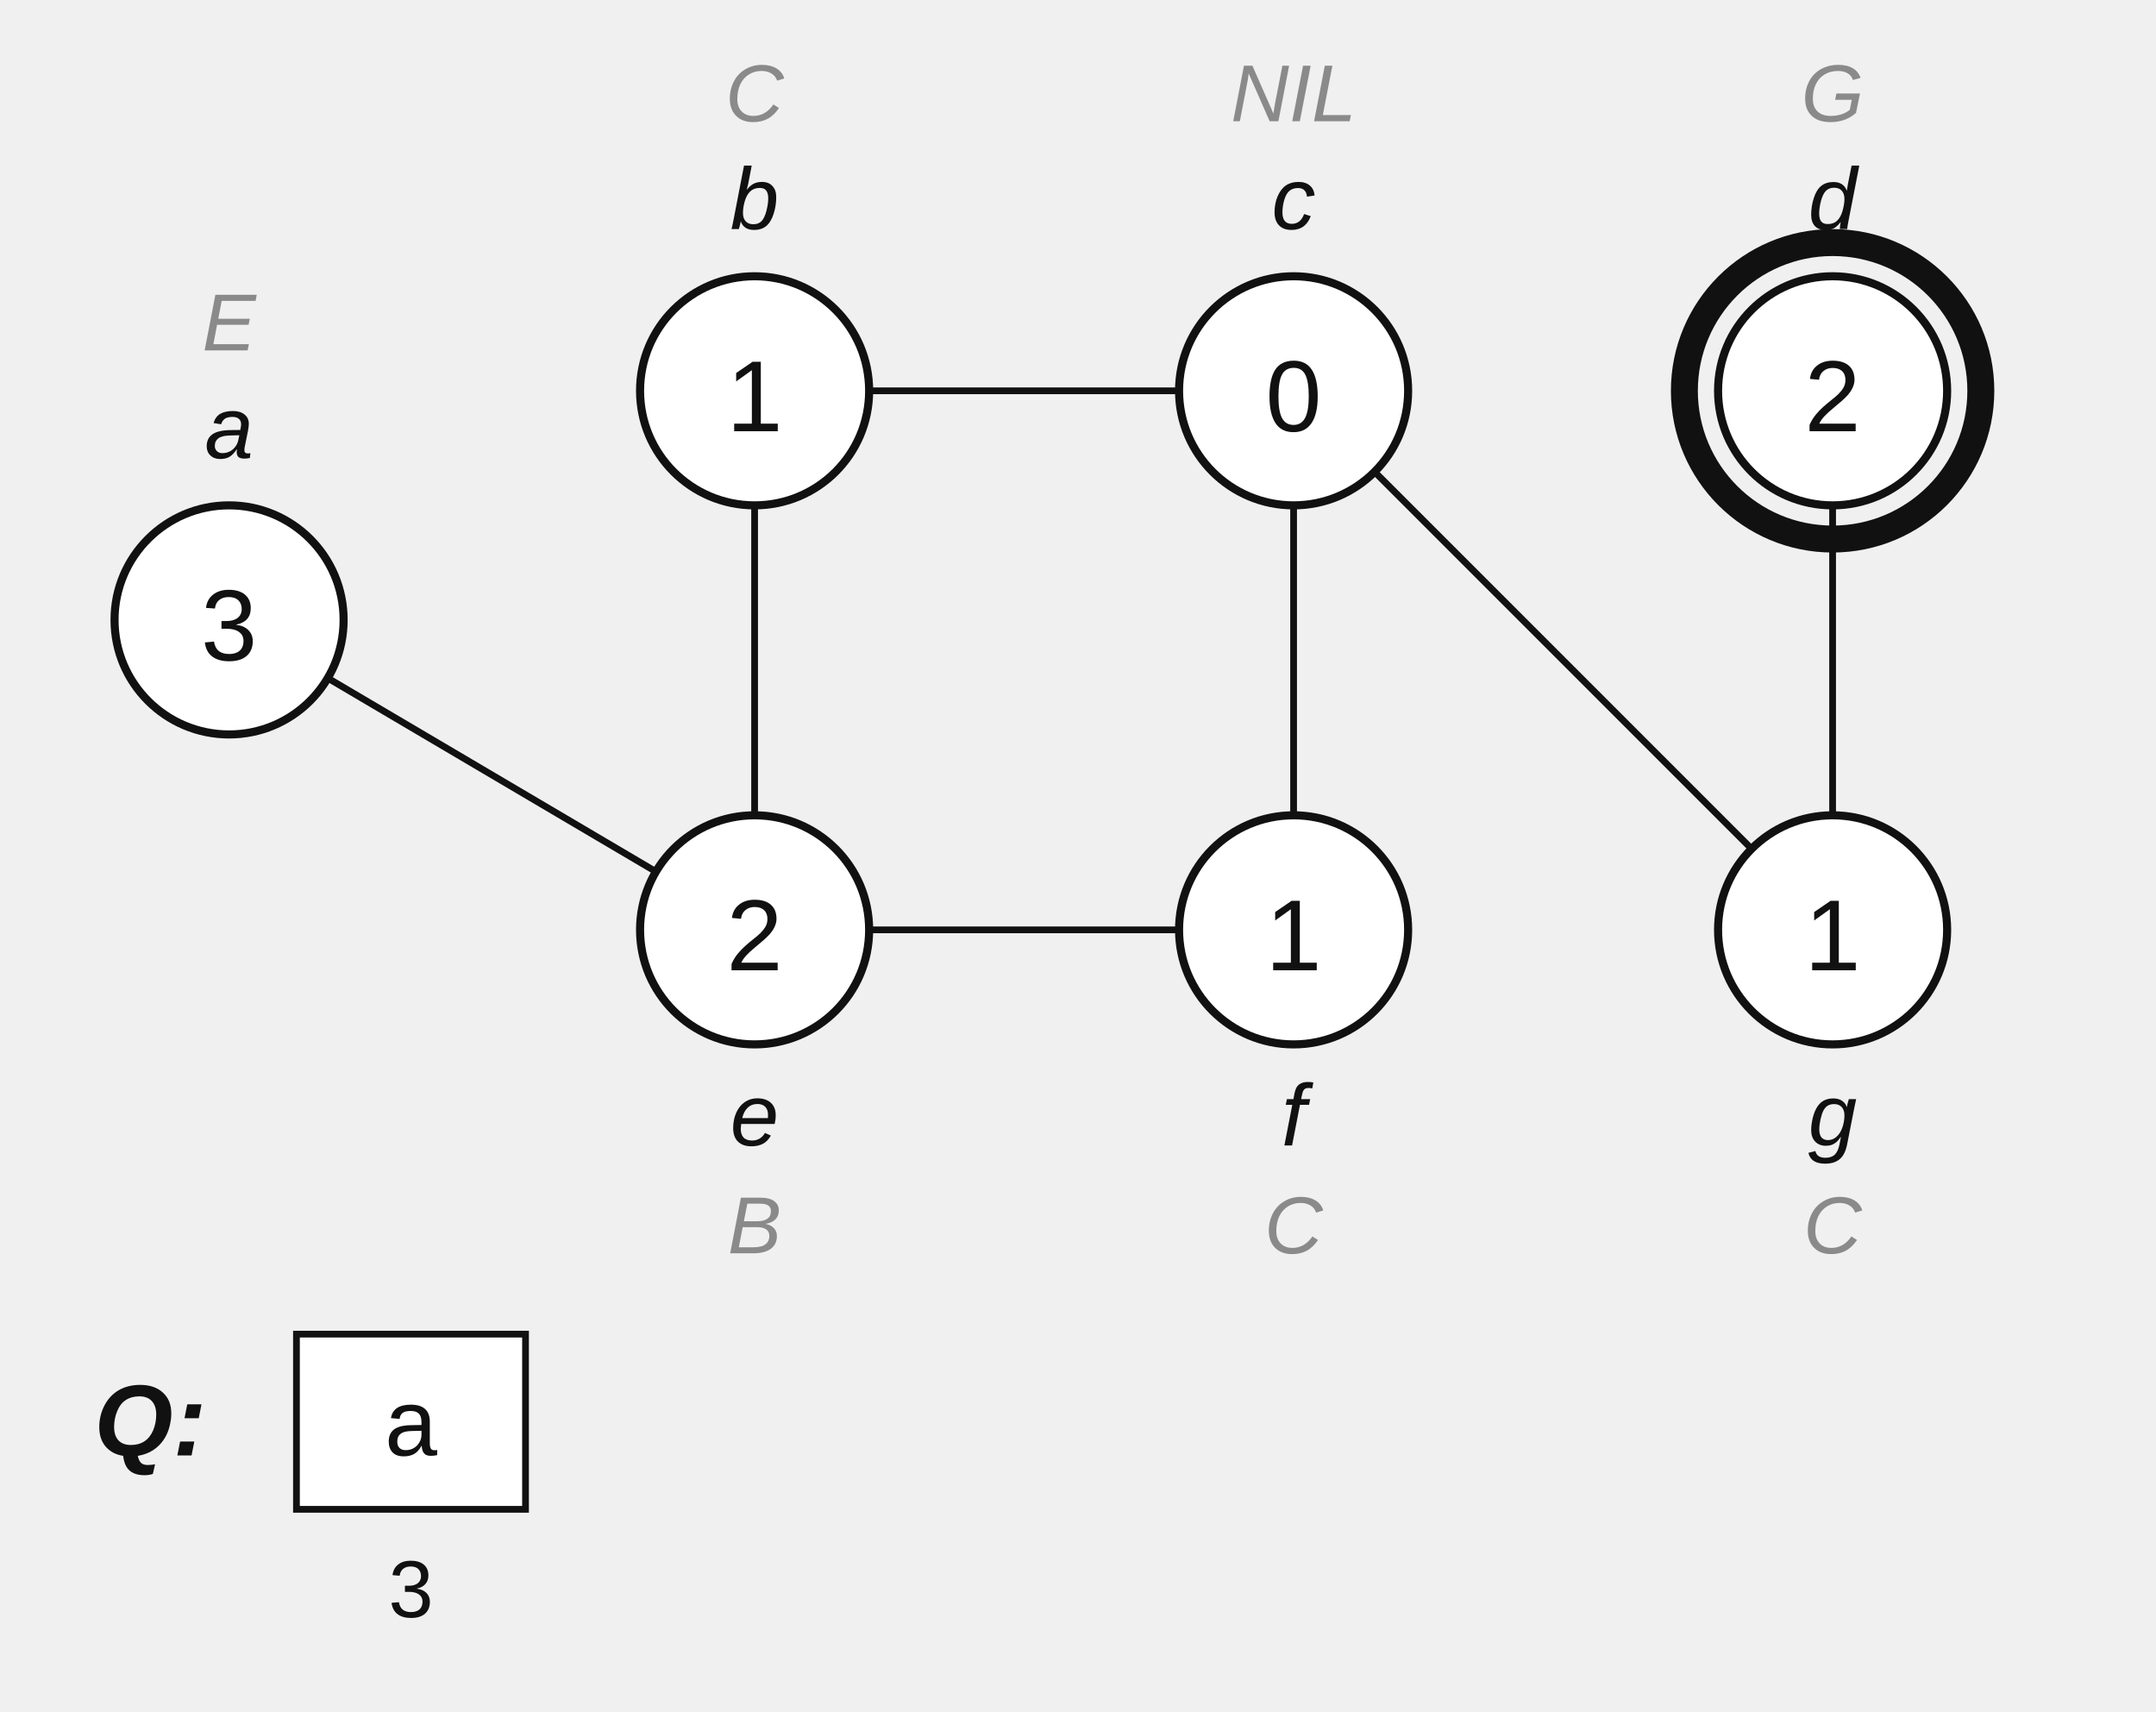
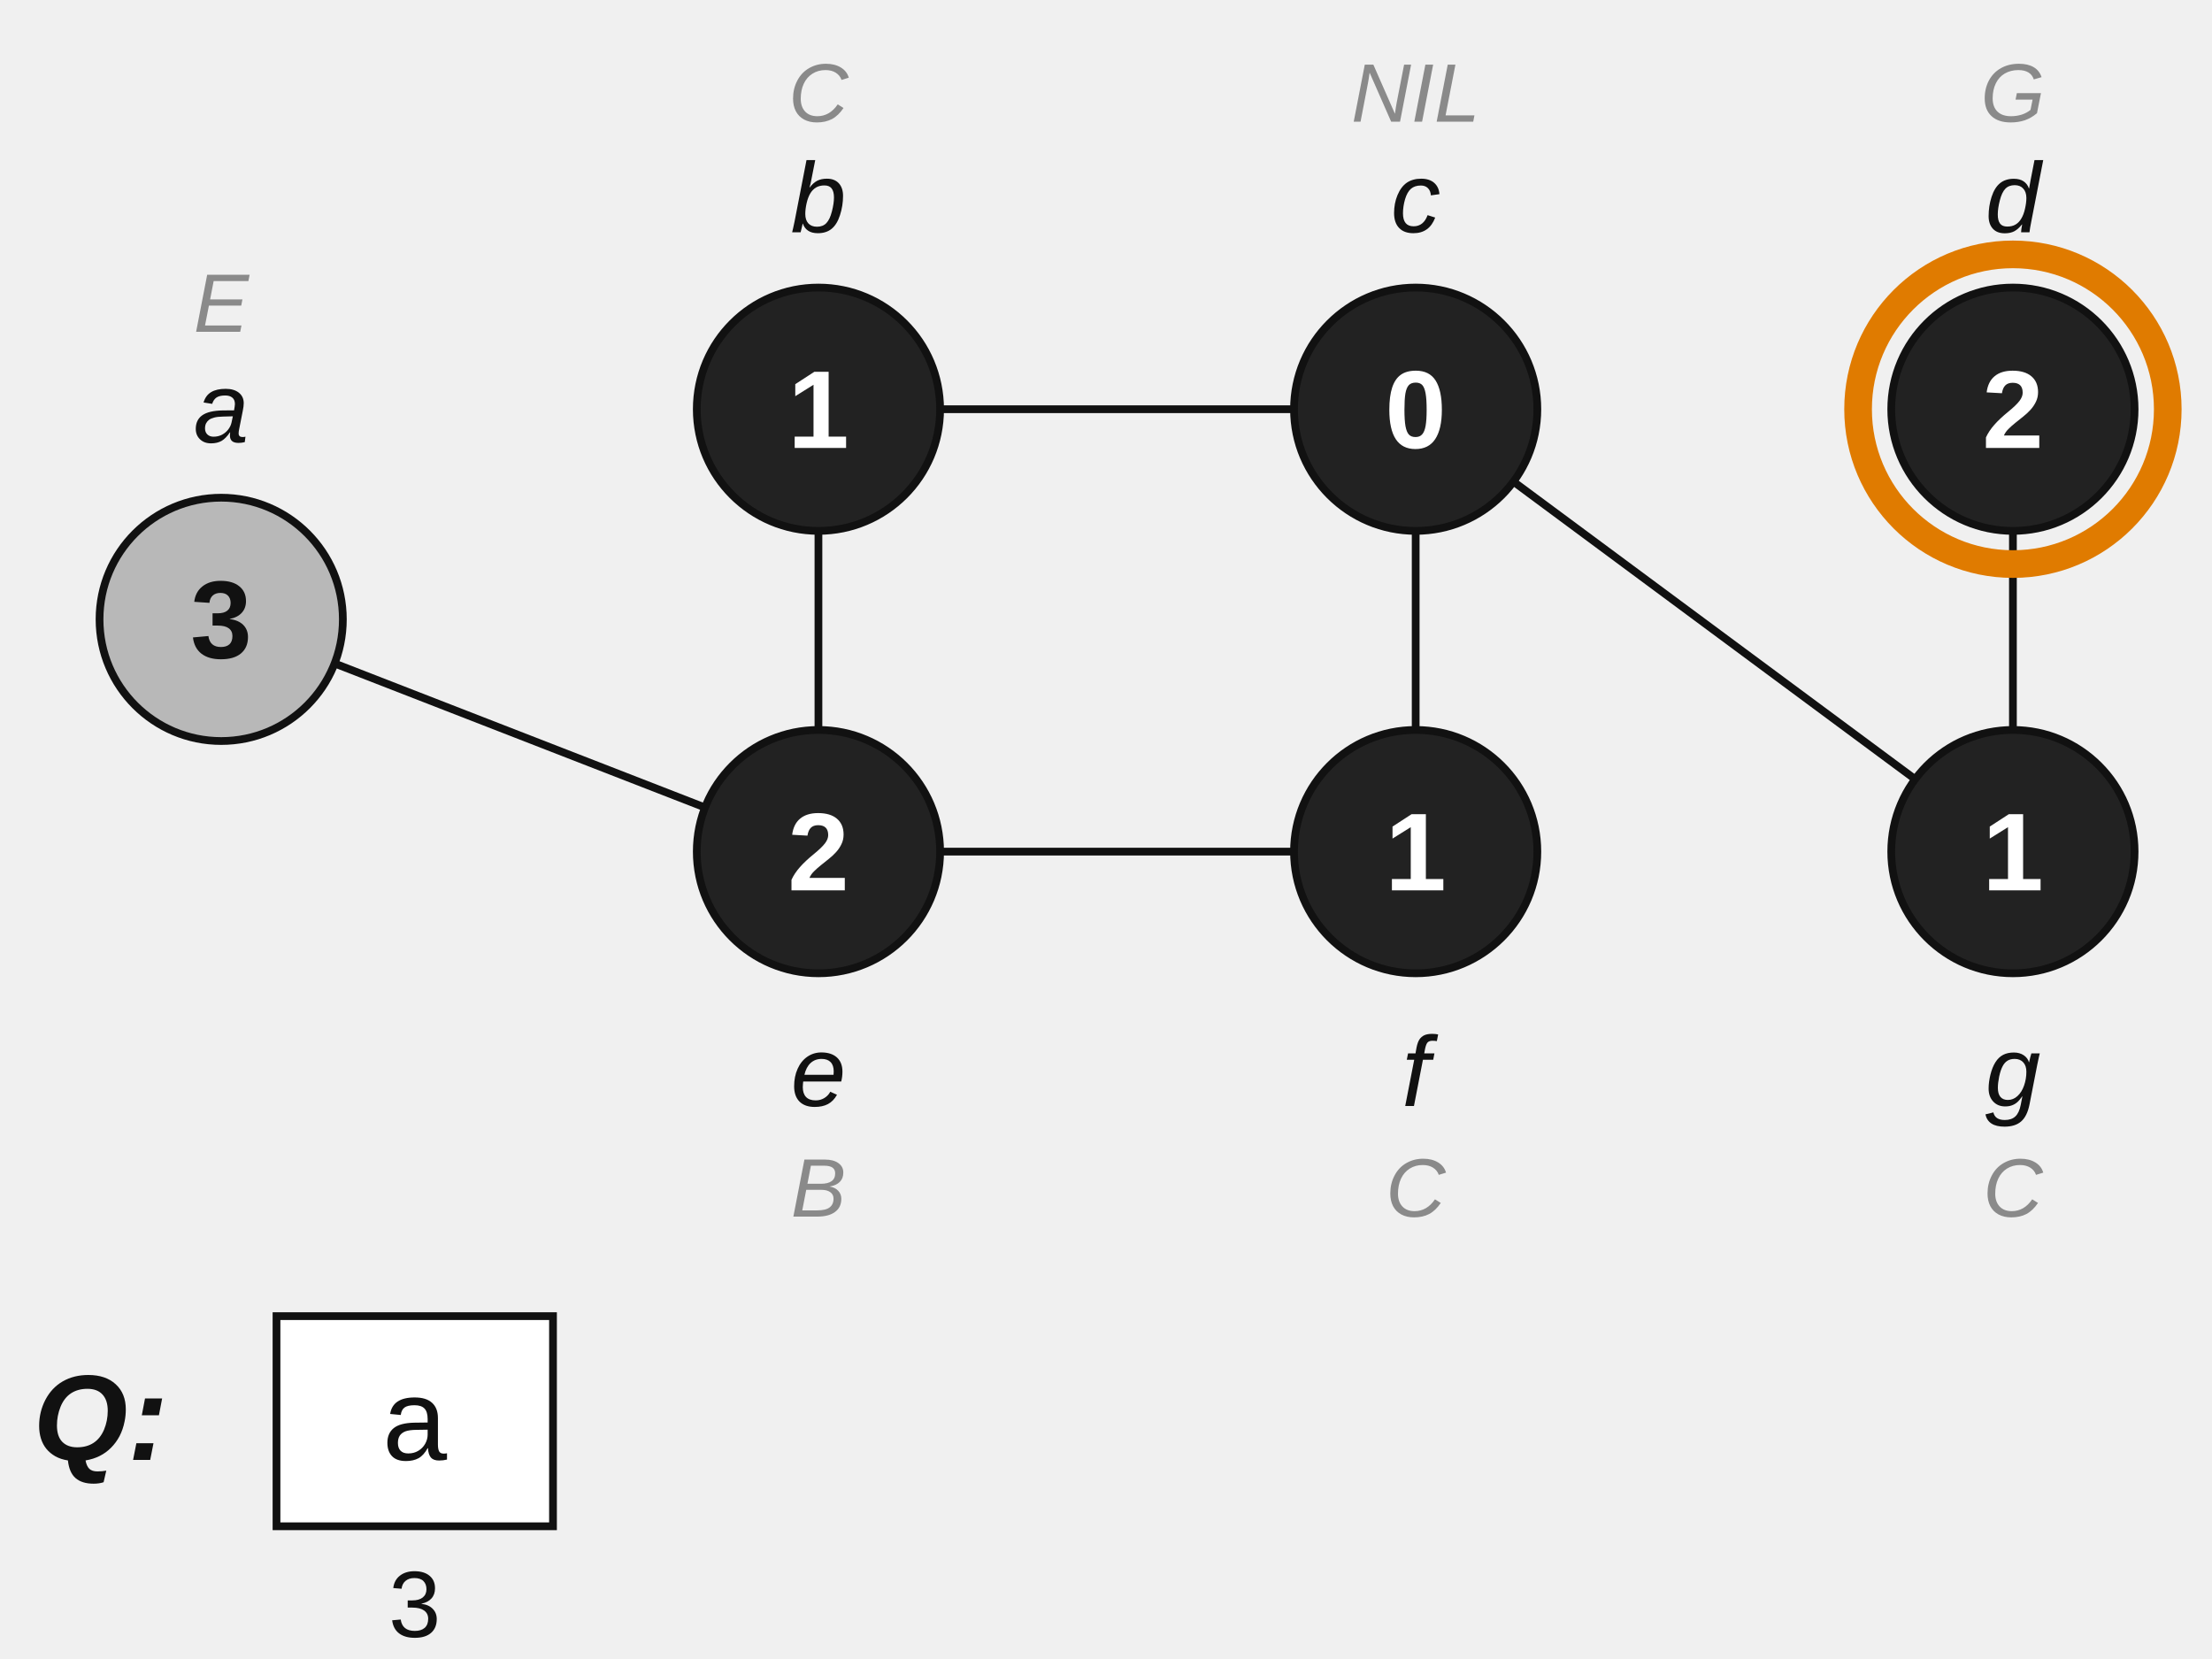
- <svg xmlns="http://www.w3.org/2000/svg" viewBox="0 0 320 254" width="320" height="254" font-family="Arial, Helvetica, sans-serif">
-   <line x1="34" y1="92" x2="112" y2="138" stroke="#111" stroke-width="1" />
-   <line x1="112" y1="138" x2="112" y2="58" stroke="#111" stroke-width="1" />
-   <line x1="112" y1="58" x2="192" y2="58" stroke="#111" stroke-width="1" />
-   <line x1="192" y1="58" x2="192" y2="138" stroke="#111" stroke-width="1" />
-   <line x1="192" y1="58" x2="272" y2="138" stroke="#111" stroke-width="1" />
-   <line x1="272" y1="58" x2="272" y2="138" stroke="#111" stroke-width="1" />
-   <line x1="112" y1="138" x2="192" y2="138" stroke="#111" stroke-width="1" />
-   <circle cx="34" cy="92" r="17" fill="#fff" stroke="#111" stroke-width="1.2" />
-   <text x="34" y="98" text-anchor="middle" font-size="15" fill="#111" font-weight="normal" font-style="normal">3</text>
-   <text x="34" y="68" text-anchor="middle" font-size="13" fill="#111" font-weight="normal" font-style="italic">a</text>
-   <text x="34" y="52" text-anchor="middle" font-size="12" fill="#8a8a8a" font-weight="normal" font-style="italic">E</text>
-   <circle cx="112" cy="58" r="17" fill="#fff" stroke="#111" stroke-width="1.2" />
-   <text x="112" y="64" text-anchor="middle" font-size="15" fill="#111" font-weight="normal" font-style="normal">1</text>
-   <text x="112" y="34" text-anchor="middle" font-size="13" fill="#111" font-weight="normal" font-style="italic">b</text>
-   <text x="112" y="18" text-anchor="middle" font-size="12" fill="#8a8a8a" font-weight="normal" font-style="italic">C</text>
-   <circle cx="192" cy="58" r="17" fill="#fff" stroke="#111" stroke-width="1.2" />
-   <text x="192" y="64" text-anchor="middle" font-size="15" fill="#111" font-weight="normal" font-style="normal">0</text>
-   <text x="192" y="34" text-anchor="middle" font-size="13" fill="#111" font-weight="normal" font-style="italic">c</text>
-   <text x="192" y="18" text-anchor="middle" font-size="12" fill="#8a8a8a" font-weight="normal" font-style="italic">NIL</text>
-   <circle cx="272" cy="58" r="22" fill="none" stroke="#111" stroke-width="4" />
-   <circle cx="272" cy="58" r="17" fill="#fff" stroke="#111" stroke-width="1.2" />
-   <text x="272" y="64" text-anchor="middle" font-size="15" fill="#111" font-weight="normal" font-style="normal">2</text>
-   <text x="272" y="34" text-anchor="middle" font-size="13" fill="#111" font-weight="normal" font-style="italic">d</text>
-   <text x="272" y="18" text-anchor="middle" font-size="12" fill="#8a8a8a" font-weight="normal" font-style="italic">G</text>
-   <circle cx="112" cy="138" r="17" fill="#fff" stroke="#111" stroke-width="1.2" />
-   <text x="112" y="144" text-anchor="middle" font-size="15" fill="#111" font-weight="normal" font-style="normal">2</text>
-   <text x="112" y="170" text-anchor="middle" font-size="13" fill="#111" font-weight="normal" font-style="italic">e</text>
-   <text x="112" y="186" text-anchor="middle" font-size="12" fill="#8a8a8a" font-weight="normal" font-style="italic">B</text>
-   <circle cx="192" cy="138" r="17" fill="#fff" stroke="#111" stroke-width="1.2" />
-   <text x="192" y="144" text-anchor="middle" font-size="15" fill="#111" font-weight="normal" font-style="normal">1</text>
-   <text x="192" y="170" text-anchor="middle" font-size="13" fill="#111" font-weight="normal" font-style="italic">f</text>
-   <text x="192" y="186" text-anchor="middle" font-size="12" fill="#8a8a8a" font-weight="normal" font-style="italic">C</text>
-   <circle cx="272" cy="138" r="17" fill="#fff" stroke="#111" stroke-width="1.2" />
-   <text x="272" y="144" text-anchor="middle" font-size="15" fill="#111" font-weight="normal" font-style="normal">1</text>
-   <text x="272" y="170" text-anchor="middle" font-size="13" fill="#111" font-weight="normal" font-style="italic">g</text>
-   <text x="272" y="186" text-anchor="middle" font-size="12" fill="#8a8a8a" font-weight="normal" font-style="italic">C</text>
-   <text x="14" y="216" text-anchor="start" font-size="15" fill="#111" font-weight="bold" font-style="italic">Q:</text>
-   <rect x="44" y="198" width="34" height="26" fill="#fff" stroke="#111" stroke-width="1" />
-   <text x="61" y="216" text-anchor="middle" font-size="14" fill="#111" font-weight="normal" font-style="normal">a</text>
-   <text x="61" y="240" text-anchor="middle" font-size="12" fill="#111" font-weight="normal" font-style="normal">3</text>
+ <svg xmlns="http://www.w3.org/2000/svg" viewBox="0 0 400 300" width="400" height="300" font-family="Arial, Helvetica, sans-serif">
+   <line x1="40" y1="112" x2="148" y2="154" stroke="#111" stroke-width="1.4" />
+   <line x1="148" y1="154" x2="148" y2="74" stroke="#111" stroke-width="1.4" />
+   <line x1="148" y1="74" x2="256" y2="74" stroke="#111" stroke-width="1.4" />
+   <line x1="256" y1="74" x2="256" y2="154" stroke="#111" stroke-width="1.4" />
+   <line x1="256" y1="74" x2="364" y2="154" stroke="#111" stroke-width="1.4" />
+   <line x1="364" y1="74" x2="364" y2="154" stroke="#111" stroke-width="1.4" />
+   <line x1="148" y1="154" x2="256" y2="154" stroke="#111" stroke-width="1.4" />
+   <circle cx="40" cy="112" r="22" fill="#b8b8b8" stroke="#111" stroke-width="1.4" />
+   <text x="40" y="119" text-anchor="middle" font-size="20" fill="#111" font-weight="bold" font-style="normal">3</text>
+   <text x="40" y="80" text-anchor="middle" font-size="18" fill="#111" font-weight="normal" font-style="italic">a</text>
+   <text x="40" y="60" text-anchor="middle" font-size="15" fill="#8a8a8a" font-weight="normal" font-style="italic">E</text>
+   <circle cx="148" cy="74" r="22" fill="#222" stroke="#111" stroke-width="1.4" />
+   <text x="148" y="81" text-anchor="middle" font-size="20" fill="#fff" font-weight="bold" font-style="normal">1</text>
+   <text x="148" y="42" text-anchor="middle" font-size="18" fill="#111" font-weight="normal" font-style="italic">b</text>
+   <text x="148" y="22" text-anchor="middle" font-size="15" fill="#8a8a8a" font-weight="normal" font-style="italic">C</text>
+   <circle cx="256" cy="74" r="22" fill="#222" stroke="#111" stroke-width="1.4" />
+   <text x="256" y="81" text-anchor="middle" font-size="20" fill="#fff" font-weight="bold" font-style="normal">0</text>
+   <text x="256" y="42" text-anchor="middle" font-size="18" fill="#111" font-weight="normal" font-style="italic">c</text>
+   <text x="256" y="22" text-anchor="middle" font-size="15" fill="#8a8a8a" font-weight="normal" font-style="italic">NIL</text>
+   <circle cx="364" cy="74" r="28" fill="none" stroke="#e07b00" stroke-width="5" />
+   <circle cx="364" cy="74" r="22" fill="#222" stroke="#111" stroke-width="1.4" />
+   <text x="364" y="81" text-anchor="middle" font-size="20" fill="#fff" font-weight="bold" font-style="normal">2</text>
+   <text x="364" y="42" text-anchor="middle" font-size="18" fill="#111" font-weight="normal" font-style="italic">d</text>
+   <text x="364" y="22" text-anchor="middle" font-size="15" fill="#8a8a8a" font-weight="normal" font-style="italic">G</text>
+   <circle cx="148" cy="154" r="22" fill="#222" stroke="#111" stroke-width="1.4" />
+   <text x="148" y="161" text-anchor="middle" font-size="20" fill="#fff" font-weight="bold" font-style="normal">2</text>
+   <text x="148" y="200" text-anchor="middle" font-size="18" fill="#111" font-weight="normal" font-style="italic">e</text>
+   <text x="148" y="220" text-anchor="middle" font-size="15" fill="#8a8a8a" font-weight="normal" font-style="italic">B</text>
+   <circle cx="256" cy="154" r="22" fill="#222" stroke="#111" stroke-width="1.4" />
+   <text x="256" y="161" text-anchor="middle" font-size="20" fill="#fff" font-weight="bold" font-style="normal">1</text>
+   <text x="256" y="200" text-anchor="middle" font-size="18" fill="#111" font-weight="normal" font-style="italic">f</text>
+   <text x="256" y="220" text-anchor="middle" font-size="15" fill="#8a8a8a" font-weight="normal" font-style="italic">C</text>
+   <circle cx="364" cy="154" r="22" fill="#222" stroke="#111" stroke-width="1.4" />
+   <text x="364" y="161" text-anchor="middle" font-size="20" fill="#fff" font-weight="bold" font-style="normal">1</text>
+   <text x="364" y="200" text-anchor="middle" font-size="18" fill="#111" font-weight="normal" font-style="italic">g</text>
+   <text x="364" y="220" text-anchor="middle" font-size="15" fill="#8a8a8a" font-weight="normal" font-style="italic">C</text>
+   <text x="6" y="264" text-anchor="start" font-size="22" fill="#111" font-weight="bold" font-style="italic">Q:</text>
+   <rect x="50" y="238" width="50" height="38" fill="#fff" stroke="#111" stroke-width="1.4" />
+   <text x="75" y="264" text-anchor="middle" font-size="21" fill="#111" font-weight="normal" font-style="normal">a</text>
+   <text x="75" y="296" text-anchor="middle" font-size="17" fill="#111" font-weight="normal" font-style="normal">3</text>
</svg>
